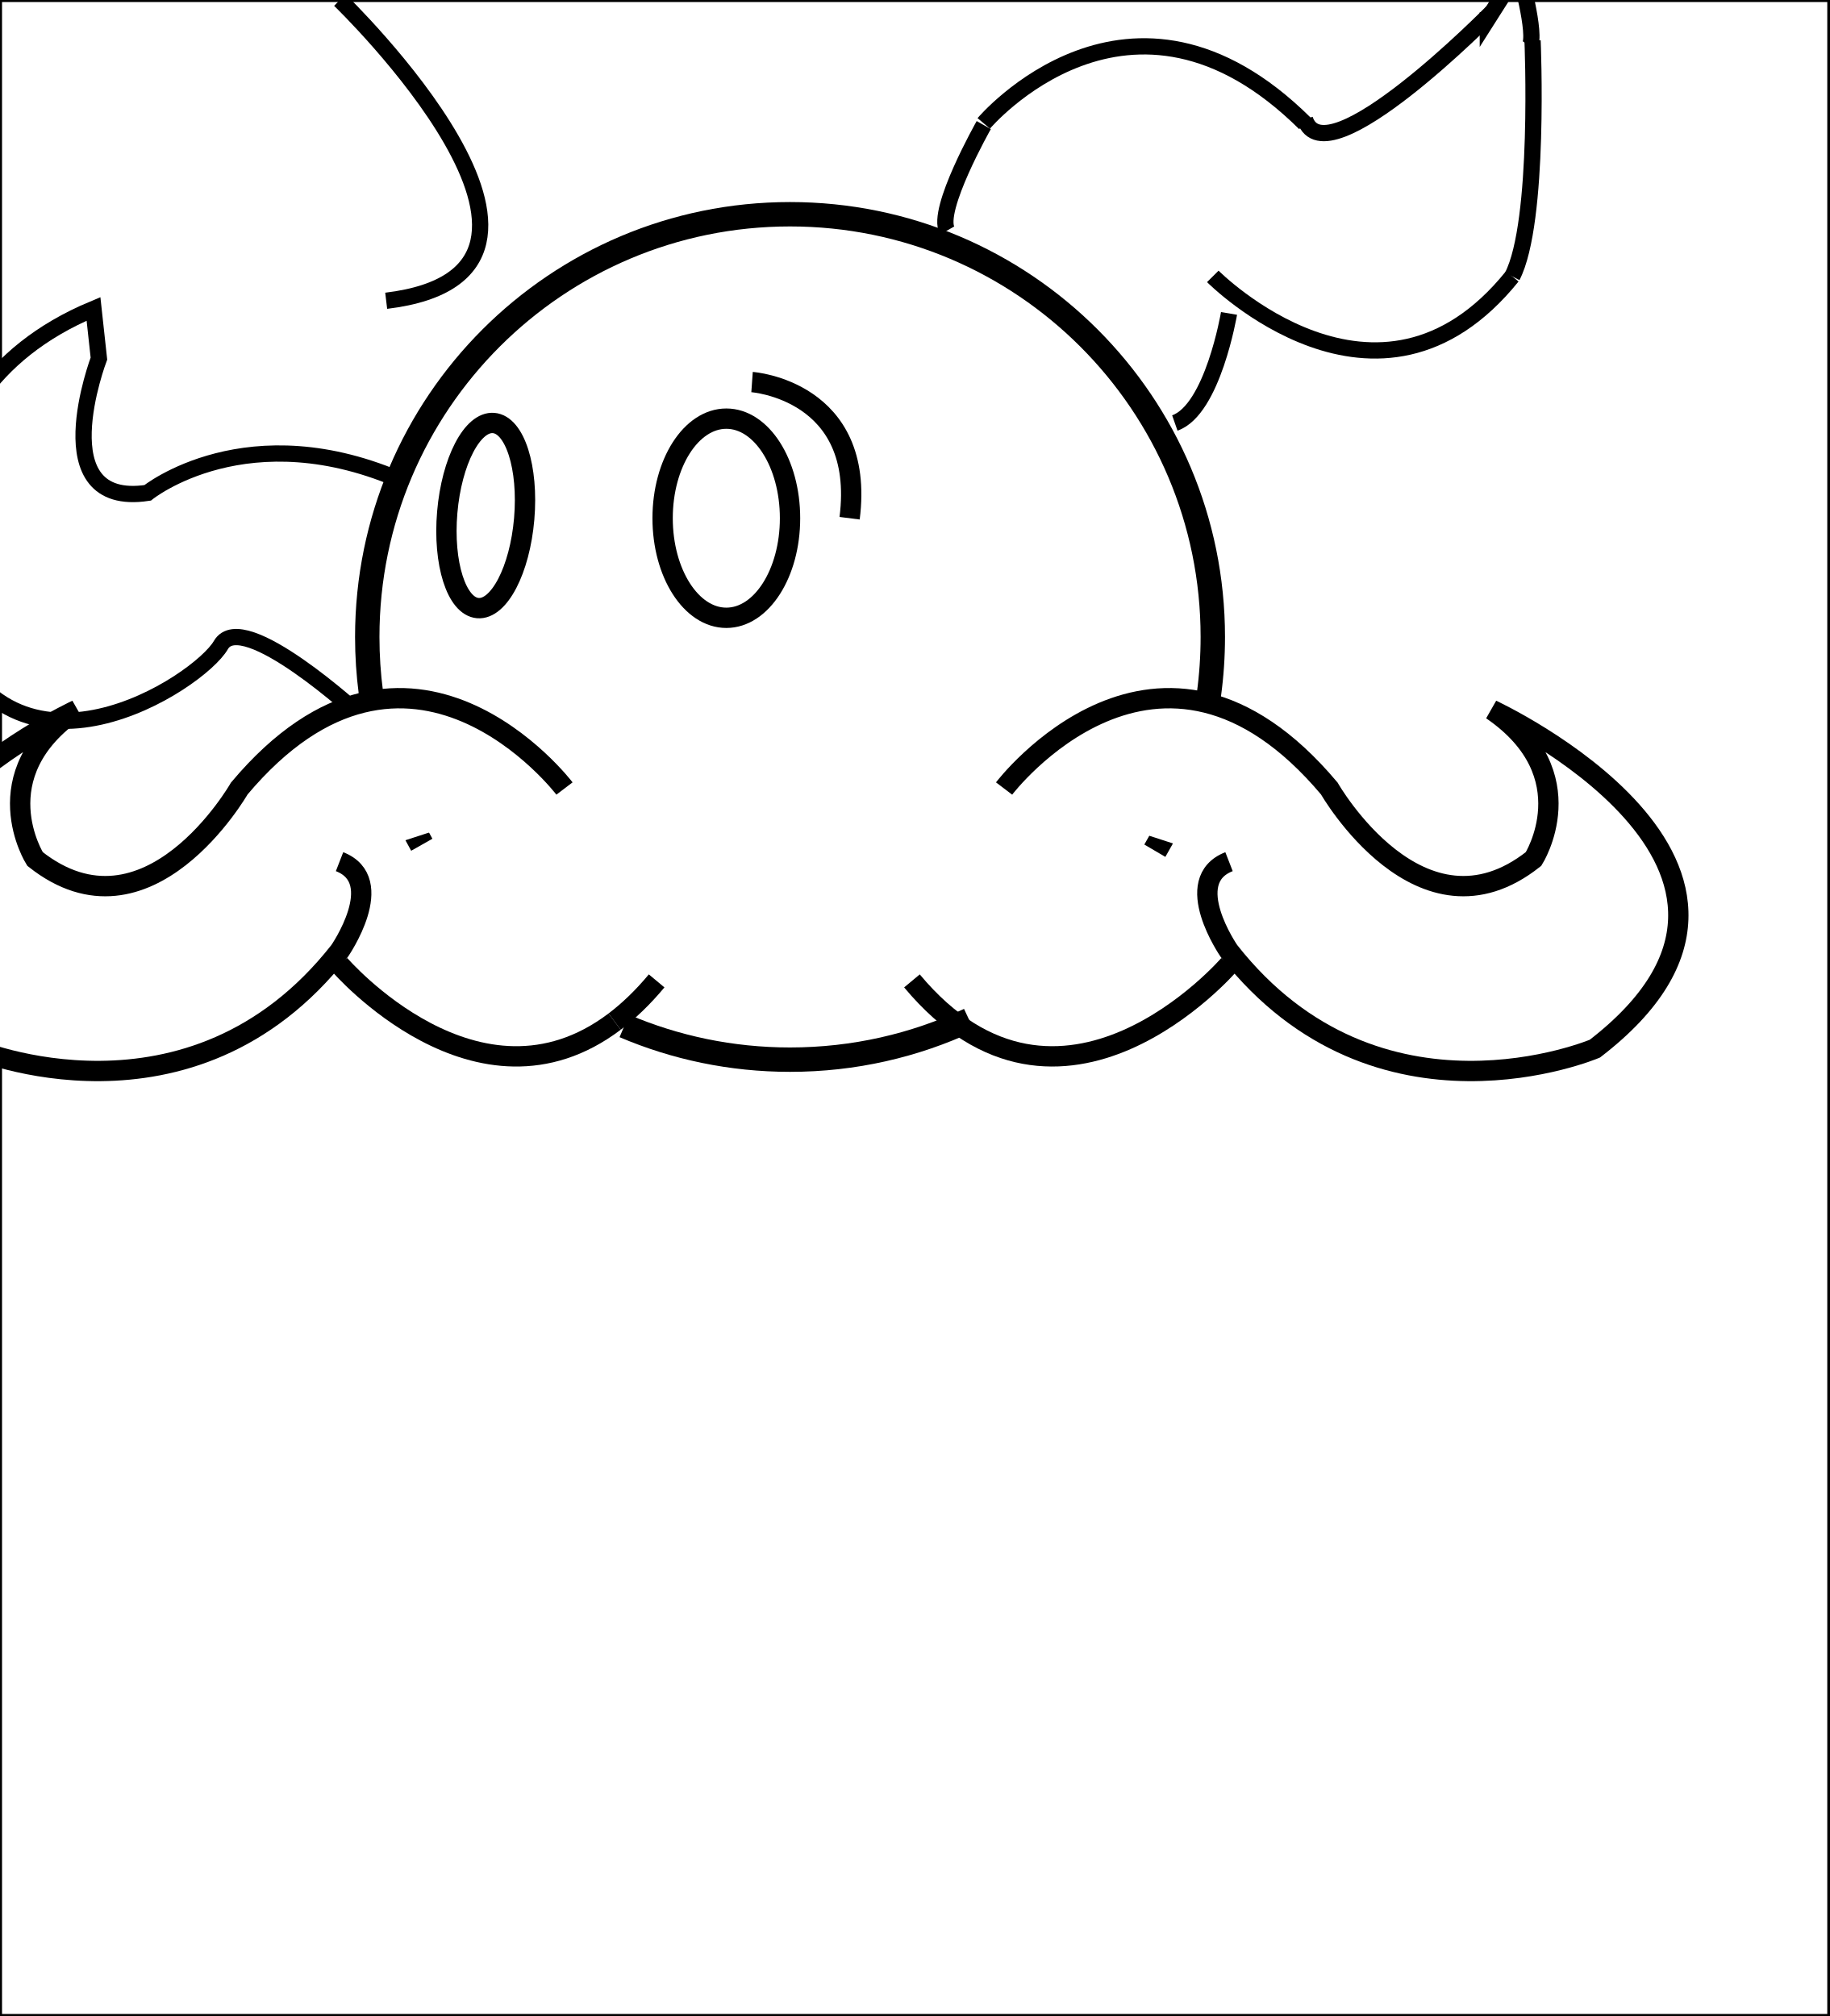
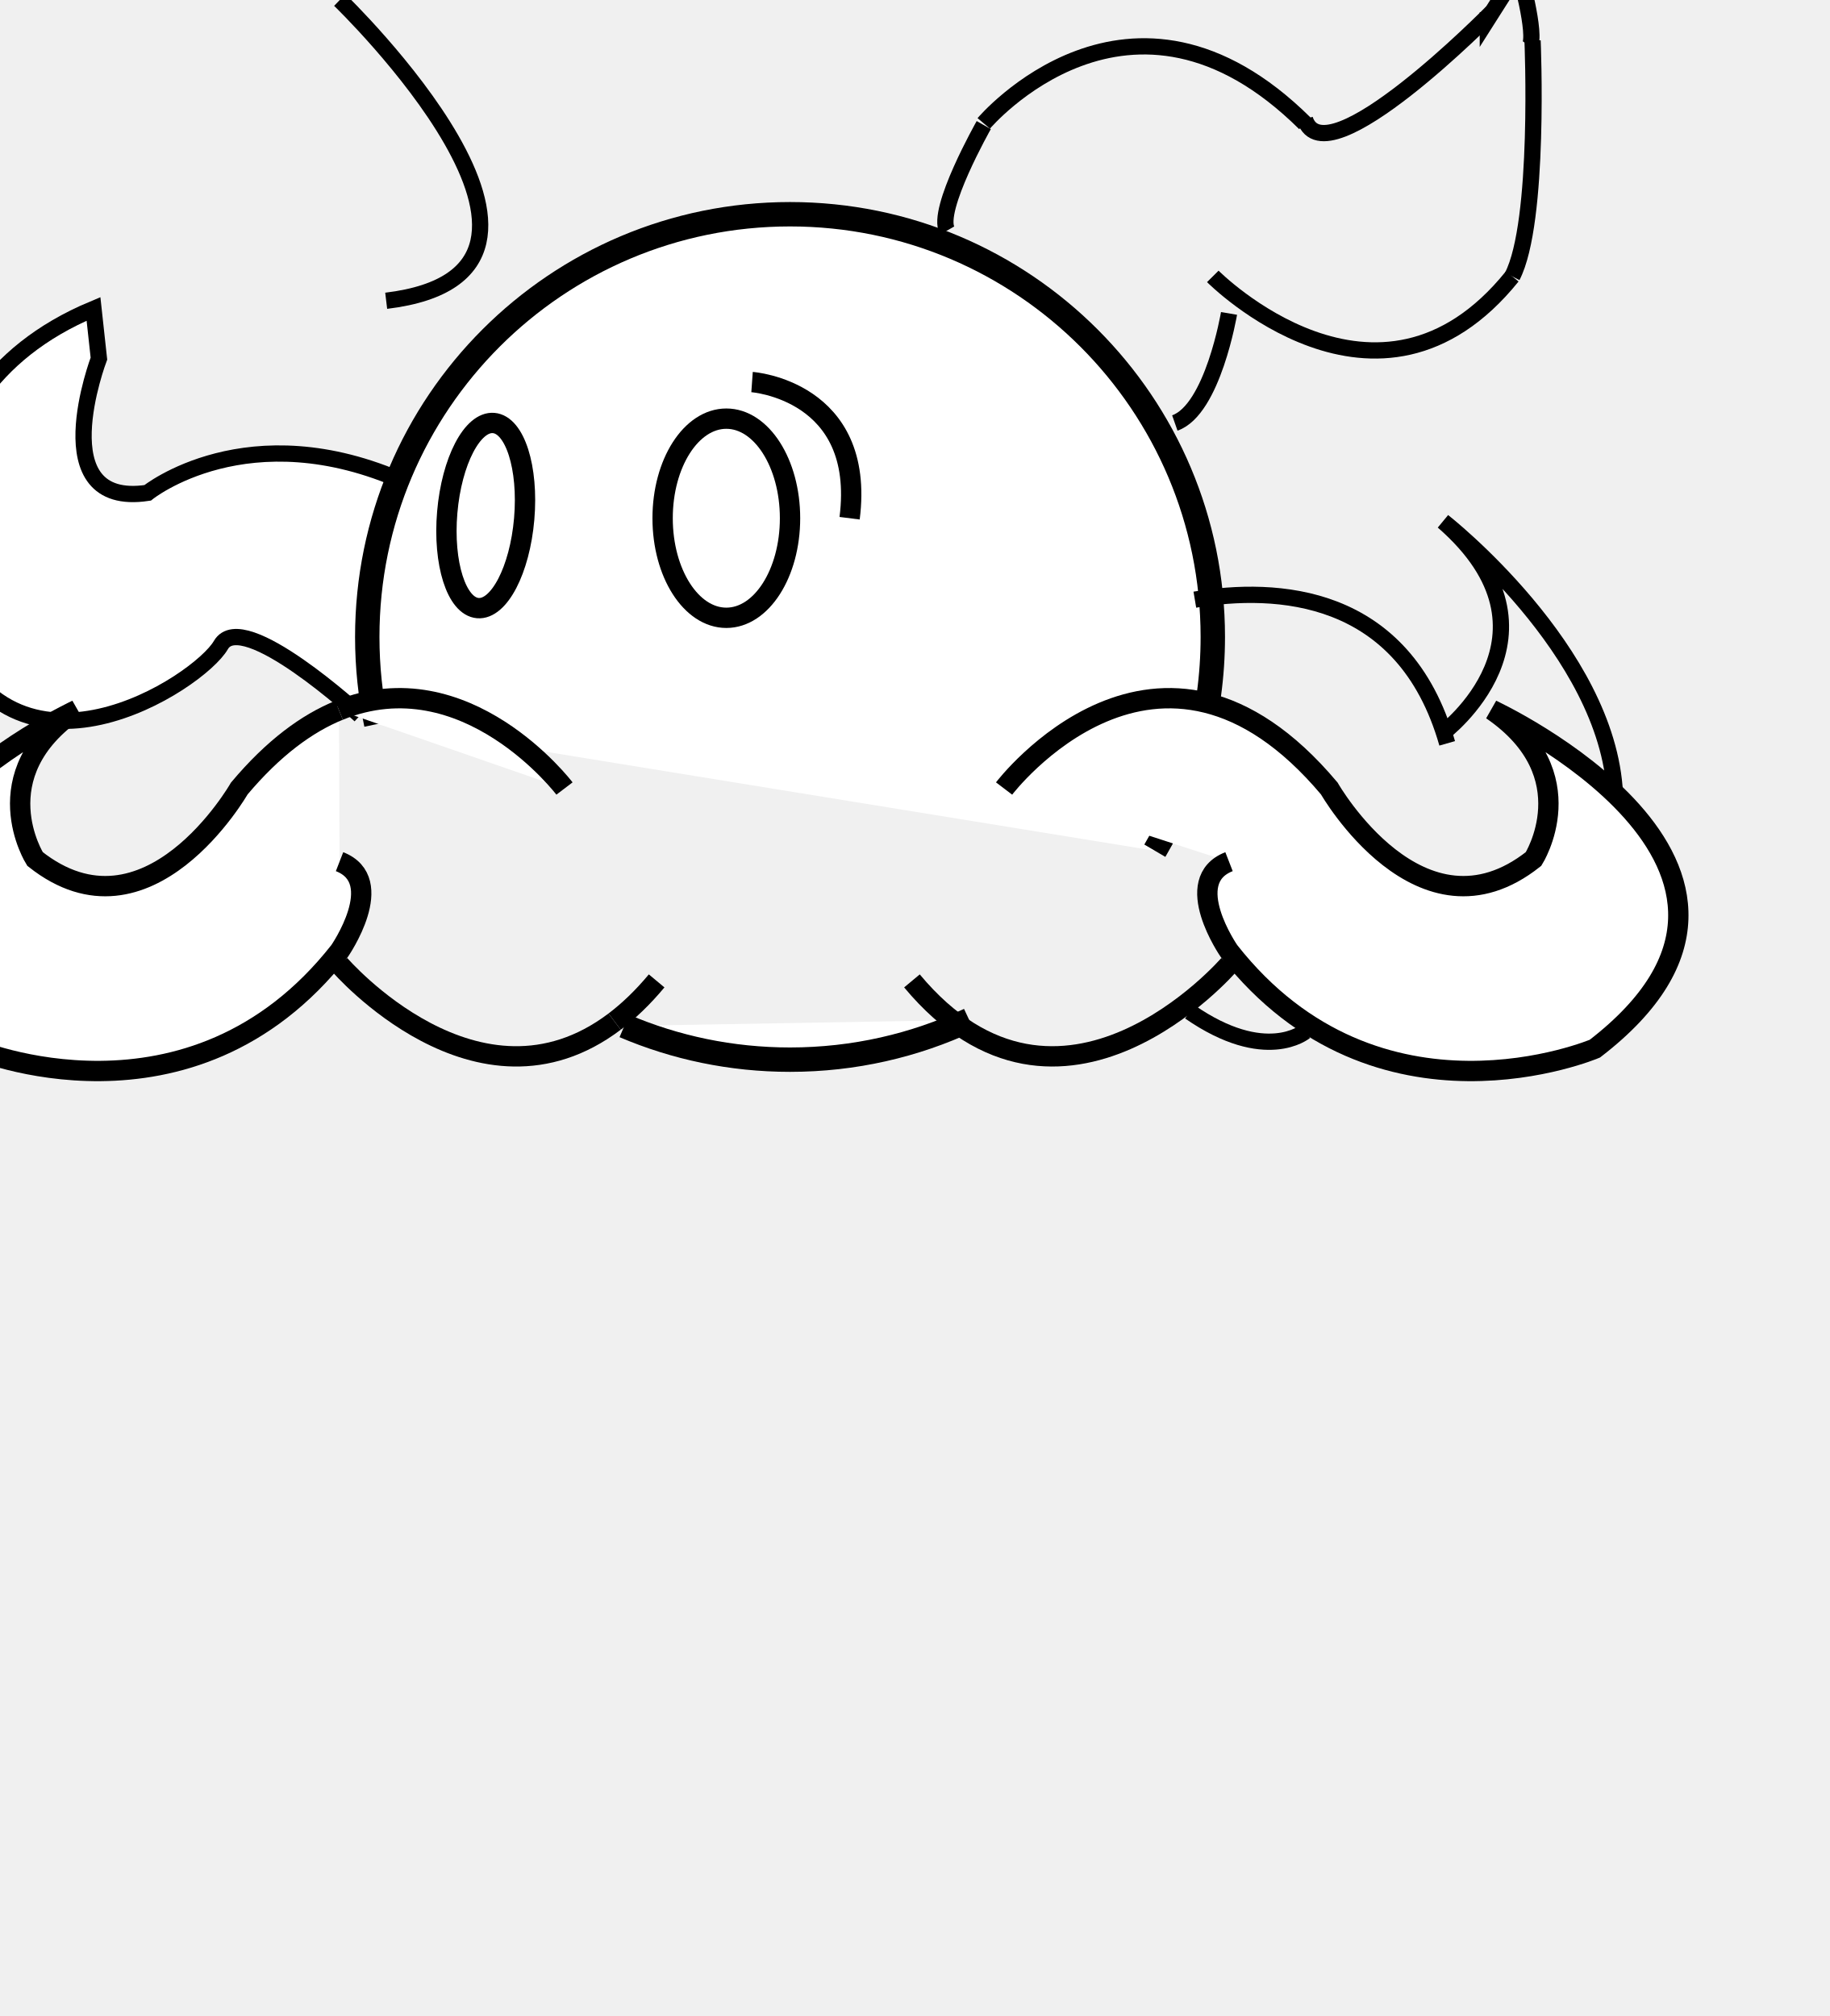
<svg xmlns="http://www.w3.org/2000/svg" version="1.1" x="0px" y="0px" width="450px" height="496px" viewBox="262.5 220.5 450 496" style="enable-background:new 262.5 220.5 450 496;" xml:space="preserve">
  <style type="text/css">

- 	.st0{display:none;fill:#FFFFFF;stroke:#000000;stroke-width:4;stroke-miterlimit:10;}
- 	.st1{fill:#FFFFFF;stroke:#000000;stroke-miterlimit:10;}
+ 	.st0{fill:#FFFFFF;stroke:#000000;stroke-miterlimit:10;}
+ 	.st1{display:inline;fill:none;stroke:#000000;stroke-width:5;stroke-miterlimit:10;}
	.st2{fill:none;stroke:#000000;stroke-width:5;stroke-miterlimit:10;}
	.st3{display:none;fill:#FFFFFF;stroke:#000000;stroke-miterlimit:10;}
- 	.st4{display:none;fill:none;stroke:#000000;stroke-width:5;stroke-miterlimit:10;}
- 	.st5{fill:#FFFFFF;stroke:#000000;stroke-width:6;stroke-miterlimit:10;}
- 	.st6{fill:none;stroke:#000000;stroke-width:4;stroke-miterlimit:10;}
- 	.st7{display:none;fill:none;stroke:#000000;stroke-width:4;stroke-miterlimit:10;}
- 	.st8{display:none;fill:none;stroke:#000000;stroke-miterlimit:10;}
- 	.st9{fill:#FFFFFF;stroke:#000000;stroke-width:5;stroke-miterlimit:10;}
- 	.st10{display:inline;fill:none;stroke:#000000;stroke-width:3;stroke-miterlimit:10;}
- 	.st11{display:inline;}
- 	.st12{display:inline;fill:#FFFFFF;stroke:#DDDDDD;stroke-miterlimit:10;}
- 	.st13{fill:#FFFFFF;stroke:#000000;stroke-width:4;stroke-miterlimit:10;}
- 	.st14{font-family:'Montserrat-Regular';}
- 	.st15{fill:#FFFFFF;stroke:#DDDDDD;stroke-miterlimit:10;}
- 	.st16{display:none;fill:#FFFFFF;stroke:#000000;stroke-width:5;stroke-miterlimit:10;}
- 	.st17{font-size:72;}
- 	.st18{fill:#FFFFFF;enable-background:new    ;}
- 	.st19{fill:#FF0000;stroke:#000000;stroke-miterlimit:10;}
- 	.st20{display:none;}
+ 	.st4{fill:#FFFFFF;stroke:#000000;stroke-width:6;stroke-miterlimit:10;}
+ 	.st5{display:inline;fill:none;stroke:#000000;stroke-width:4;stroke-miterlimit:10;}
+ 	.st6{display:inline;fill:#FFFFFF;stroke:#000000;stroke-width:5;stroke-miterlimit:10;}
+ 	.st7{fill:none;stroke:#000000;stroke-width:4;stroke-miterlimit:10;}
+ 	.st8{display:none;fill:none;stroke:#000000;stroke-width:4;stroke-miterlimit:10;}
+ 	.st9{display:none;fill:none;stroke:#000000;stroke-miterlimit:10;}
+ 	.st10{fill:#FFFFFF;stroke:#000000;stroke-width:5;stroke-miterlimit:10;}
+ 	.st11{display:inline;fill:none;stroke:#000000;stroke-width:3;stroke-miterlimit:10;}
+ 	.st12{display:inline;fill:#FFFFFF;stroke:#000000;stroke-width:4;stroke-miterlimit:10;}
+ 	.st13{display:inline;}
+ 	.st14{display:inline;fill:#FFFFFF;stroke:#DDDDDD;stroke-miterlimit:10;}
+ 	.st15{fill:#FFFFFF;stroke:#000000;stroke-width:4;stroke-miterlimit:10;}
+ 	.st16{font-family:'Montserrat-Regular';}
+ 	.st17{fill:#FFFFFF;stroke:#DDDDDD;stroke-miterlimit:10;}
+ 	.st18{font-size:72;}
+ 	.st19{fill:#FFFFFF;enable-background:new    ;}
+ 	.st20{fill:#FF0000;stroke:#000000;stroke-miterlimit:10;}
+ 	.st21{display:none;}

</style>
  <g id="Layer_1">
-     <g id="Layer_1_1_" class="st20">
-       <g class="st11">
+     <g id="Layer_1_1_" class="st21">
+       <g class="st13">
        <g id="Layer_3">
-           <path id="vecmap" class="st19" d="M500,153.169c167.093,0,302.543,135.452,302.543,302.542c0,29.067-4.101,57.182-11.754,83.789      c-4.146,14.411-9.335,28.387-15.479,41.828C727.601,685.718,622.271,758.252,500,758.253      c-129.085,0-239.288-80.847-282.741-194.661c-3.007-7.877-5.692-15.912-8.047-24.089c-7.651-26.608-11.754-54.725-11.754-83.792      C197.458,288.621,332.911,153.169,500,153.169z" />
+           <path id="vecmap" class="st20" d="M500,153.169c167.093,0,302.543,135.452,302.543,302.542c0,29.067-4.101,57.182-11.754,83.789      c-4.146,14.411-9.335,28.387-15.479,41.828C727.601,685.718,622.271,758.252,500,758.253      c-129.085,0-239.288-80.847-282.741-194.661c-3.007-7.877-5.692-15.912-8.047-24.089c-7.651-26.608-11.754-54.725-11.754-83.792      C197.458,288.621,332.911,153.169,500,153.169z" />
        </g>
-         <g class="st20">
-           <line class="st10" x1="770.5" y1="578.5" x2="223.421" y2="578.5" />
+         <g class="st21">
+           <line class="st11" x1="770.5" y1="578.5" x2="223.421" y2="578.5" />
        </g>
-         <g class="st20">
-           <line class="st10" x1="802.51" y1="459.527" x2="197.49" y2="459.527" />
+         <g class="st21">
+           <line class="st11" x1="802.51" y1="459.527" x2="197.49" y2="459.527" />
        </g>
        <g>
          <path d="M455.942,417.769l-14.328,37.872h-4.824l-11.949-31.032l-11.952,31.032h-4.824l-14.256-37.872h4.896l11.882,32.184      l12.168-32.184h4.393l12.096,32.184l12.024-32.184H455.942z" />
        </g>
        <g>
          <path d="M391.215,417.839l-14.328,37.872h-4.824l-11.952-31.032l-11.952,31.032h-4.822l-14.258-37.872h4.896l11.88,32.184      l12.168-32.184h4.392l12.099,32.184l12.021-32.184H391.215z" />
        </g>
        <g>
          <path d="M326.215,417.839l-14.328,37.872h-4.824l-11.952-31.032l-11.952,31.032h-4.824l-14.256-37.872h4.896l11.88,32.184      l12.168-32.184h4.392l12.099,32.184l12.021-32.184H326.215z" />
        </g>
        <g>
          <path d="M456.432,454.919c-0.745-0.77-1.116-1.703-1.116-2.811c0-1.104,0.371-2.024,1.116-2.771      c0.744-0.744,1.644-1.116,2.7-1.116c1.055,0,1.968,0.372,2.733,1.116c0.77,0.744,1.152,1.668,1.152,2.771      c0,1.105-0.385,2.041-1.152,2.811c-0.769,0.769-1.681,1.149-2.733,1.149C458.075,456.071,457.177,455.688,456.432,454.919z" />
        </g>
        <g>
          <path d="M520.392,435.406c0.646-1.484,1.451-2.759,2.412-3.813c0.959-1.058,2.207-2.255,3.743-3.603      c2.063-1.82,3.588-3.42,4.569-4.788c0.983-1.365,1.479-3.033,1.479-5.001c0-2.642-1.032-4.766-3.098-6.372      c-2.063-1.608-4.896-2.412-8.494-2.412c-5.952,0-10.537,1.941-13.752,5.832l-3.816-2.88c4.08-4.991,10.056-7.488,17.928-7.488      c5.041,0,9.063,1.128,12.063,3.384c3,2.257,4.5,5.305,4.5,9.146c0,1.969-0.324,3.705-0.975,5.22      c-0.646,1.512-1.438,2.797-2.376,3.852c-0.936,1.056-2.172,2.28-3.708,3.672c-2.063,1.872-3.601,3.541-4.605,5.004      c-1.008,1.465-1.515,3.276-1.515,5.438h-5.325C519.423,438.621,519.744,436.896,520.392,435.406z M519.423,454.952      c-0.723-0.741-1.08-1.617-1.08-2.628c0-1.056,0.357-1.932,1.08-2.628c0.721-0.692,1.604-1.044,2.663-1.044      c1.104,0,2.017,0.352,2.734,1.044c0.721,0.697,1.08,1.573,1.08,2.628c0,1.011-0.373,1.887-1.116,2.628      c-0.745,0.745-1.646,1.116-2.698,1.116C521.027,456.071,520.14,455.698,519.423,454.952z" />
        </g>
        <g>
          <path d="M561.892,435.406c0.646-1.484,1.451-2.759,2.412-3.813c0.959-1.058,2.207-2.255,3.743-3.603      c2.063-1.82,3.588-3.42,4.569-4.788c0.983-1.365,1.479-3.033,1.479-5.001c0-2.642-1.032-4.766-3.098-6.372      c-2.063-1.608-4.896-2.412-8.494-2.412c-5.952,0-10.537,1.941-13.752,5.832l-3.816-2.88c4.08-4.991,10.056-7.488,17.928-7.488      c5.041,0,9.063,1.128,12.063,3.384c3,2.257,4.5,5.305,4.5,9.146c0,1.969-0.324,3.705-0.975,5.22      c-0.646,1.512-1.438,2.797-2.376,3.852c-0.936,1.056-2.172,2.28-3.708,3.672c-2.063,1.872-3.601,3.541-4.605,5.004      c-1.008,1.465-1.515,3.276-1.515,5.438h-5.325C560.923,438.621,561.244,436.896,561.892,435.406z M560.923,454.952      c-0.723-0.741-1.08-1.617-1.08-2.628c0-1.056,0.357-1.932,1.08-2.628c0.721-0.692,1.604-1.044,2.663-1.044      c1.104,0,2.017,0.352,2.734,1.044c0.721,0.697,1.08,1.573,1.08,2.628c0,1.011-0.373,1.887-1.116,2.628      c-0.745,0.745-1.646,1.116-2.698,1.116C562.527,456.071,561.64,455.698,560.923,454.952z" />
        </g>
-         <g class="st20">
-           <path id="vecmap_1_" class="st11" d="M482.392,435.406c0.648-1.484,1.451-2.759,2.412-3.813      c0.959-1.058,2.207-2.255,3.744-3.603c2.063-1.82,3.588-3.42,4.569-4.788c0.983-1.365,1.479-3.033,1.479-5.001      c0-2.642-1.033-4.766-3.097-6.372c-2.064-1.608-4.896-2.412-8.495-2.412c-5.952,0-10.537,1.941-13.753,5.832l-3.815-2.88      c4.079-4.991,10.055-7.488,17.928-7.488c5.04,0,9.063,1.128,12.063,3.384c3,2.257,4.5,5.305,4.5,9.146      c0,1.969-0.324,3.705-0.975,5.22c-0.646,1.512-1.438,2.797-2.376,3.852c-0.936,1.056-2.172,2.28-3.708,3.672      c-2.063,1.872-3.6,3.541-4.605,5.004c-1.009,1.465-1.515,3.276-1.515,5.438h-5.326      C481.423,438.621,481.744,436.896,482.392,435.406z M481.423,454.952c-0.723-0.741-1.08-1.617-1.08-2.628      c0-1.056,0.357-1.932,1.08-2.628c0.72-0.692,1.605-1.044,2.661-1.044c1.104,0,2.019,0.352,2.736,1.044      c0.721,0.697,1.08,1.573,1.08,2.628c0,1.011-0.372,1.887-1.116,2.628c-0.745,0.745-1.645,1.116-2.7,1.116      C483.029,456.07,482.14,455.698,481.423,454.952z" />
+         <g class="st21">
+           <path id="vecmap_1_" class="st13" d="M482.392,435.406c0.648-1.484,1.451-2.759,2.412-3.813      c0.959-1.058,2.207-2.255,3.744-3.603c2.063-1.82,3.588-3.42,4.569-4.788c0.983-1.365,1.479-3.033,1.479-5.001      c0-2.642-1.033-4.766-3.097-6.372c-2.064-1.608-4.896-2.412-8.495-2.412c-5.952,0-10.537,1.941-13.753,5.832l-3.815-2.88      c4.079-4.991,10.055-7.488,17.928-7.488c5.04,0,9.063,1.128,12.063,3.384c3,2.257,4.5,5.305,4.5,9.146      c0,1.969-0.324,3.705-0.975,5.22c-0.646,1.512-1.438,2.797-2.376,3.852c-0.936,1.056-2.172,2.28-3.708,3.672      c-2.063,1.872-3.6,3.541-4.605,5.004c-1.009,1.465-1.515,3.276-1.515,5.438h-5.326      C481.423,438.621,481.744,436.896,482.392,435.406z M481.423,454.952c-0.723-0.741-1.08-1.617-1.08-2.628      c0-1.056,0.357-1.932,1.08-2.628c0.72-0.692,1.605-1.044,2.661-1.044c1.104,0,2.019,0.352,2.736,1.044      c0.721,0.697,1.08,1.573,1.08,2.628c0,1.011-0.372,1.887-1.116,2.628c-0.745,0.745-1.645,1.116-2.7,1.116      C483.029,456.07,482.14,455.698,481.423,454.952z" />
        </g>
-         <g class="st20">
-           <path class="st11" d="M592.431,454.919c-0.744-0.77-1.115-1.703-1.115-2.811c0-1.104,0.371-2.024,1.115-2.771      c0.744-0.744,1.645-1.116,2.7-1.116c1.055,0,1.968,0.372,2.733,1.116c0.77,0.744,1.151,1.668,1.151,2.771      c0,1.105-0.385,2.041-1.151,2.811c-0.769,0.769-1.681,1.149-2.733,1.149C594.076,456.071,593.177,455.688,592.431,454.919z" />
+         <g class="st21">
+           <path class="st13" d="M592.431,454.919c-0.744-0.77-1.115-1.703-1.115-2.811c0-1.104,0.371-2.024,1.115-2.771      c0.744-0.744,1.645-1.116,2.7-1.116c1.055,0,1.968,0.372,2.733,1.116c0.77,0.744,1.151,1.668,1.151,2.771      c0,1.105-0.385,2.041-1.151,2.811c-0.769,0.769-1.681,1.149-2.733,1.149C594.076,456.071,593.177,455.688,592.431,454.919z" />
        </g>
-         <g class="st20">
-           <path class="st11" d="M613.279,453.62c-2.951-1.631-5.268-3.924-6.947-6.876c-1.681-2.949-2.52-6.272-2.52-9.972      c0-3.696,0.839-7.008,2.52-9.936c1.683-2.93,3.996-5.208,6.947-6.84c2.953-1.631,6.301-2.448,10.045-2.448      c3.267,0,6.183,0.637,8.748,1.908c2.566,1.271,4.596,3.132,6.084,5.577l-3.813,2.595c-1.248-1.872-2.832-3.276-4.752-4.215      c-1.923-0.936-4.011-1.401-6.267-1.401c-2.733,0-5.197,0.61-7.381,1.836c-2.184,1.224-3.887,2.964-5.111,5.22      c-1.225,2.257-1.836,4.824-1.836,7.704c0,2.928,0.611,5.508,1.836,7.74c1.228,2.229,2.931,3.96,5.111,5.184      c2.186,1.227,4.646,1.836,7.381,1.836c2.256,0,4.344-0.456,6.267-1.368c1.92-0.908,3.504-2.304,4.752-4.176l3.813,2.592      c-1.488,2.448-3.525,4.312-6.12,5.58c-2.593,1.272-5.497,1.908-8.712,1.908C619.58,456.071,616.232,455.256,613.279,453.62z" />
+         <g class="st21">
+           <path class="st13" d="M613.279,453.62c-2.951-1.631-5.268-3.924-6.947-6.876c-1.681-2.949-2.52-6.272-2.52-9.972      c0-3.696,0.839-7.008,2.52-9.936c1.683-2.93,3.996-5.208,6.947-6.84c2.953-1.631,6.301-2.448,10.045-2.448      c3.267,0,6.183,0.637,8.748,1.908c2.566,1.271,4.596,3.132,6.084,5.577l-3.813,2.595c-1.248-1.872-2.832-3.276-4.752-4.215      c-1.923-0.936-4.011-1.401-6.267-1.401c-2.733,0-5.197,0.61-7.381,1.836c-2.184,1.224-3.887,2.964-5.111,5.22      c-1.225,2.257-1.836,4.824-1.836,7.704c0,2.928,0.611,5.508,1.836,7.74c1.228,2.229,2.931,3.96,5.111,5.184      c2.186,1.227,4.646,1.836,7.381,1.836c2.256,0,4.344-0.456,6.267-1.368c1.92-0.908,3.504-2.304,4.752-4.176l3.813,2.592      c-1.488,2.448-3.525,4.312-6.12,5.58c-2.593,1.272-5.497,1.908-8.712,1.908C619.58,456.071,616.232,455.256,613.279,453.62z" />
        </g>
-         <g class="st20">
-           <path class="st11" d="M656.279,453.62c-2.951-1.631-5.268-3.924-6.947-6.876c-1.681-2.949-2.52-6.272-2.52-9.972      c0-3.696,0.839-7.008,2.52-9.936c1.683-2.93,3.996-5.208,6.947-6.84c2.953-1.631,6.301-2.448,10.045-2.448      c3.267,0,6.183,0.637,8.748,1.908c2.566,1.271,4.596,3.132,6.084,5.577l-3.813,2.595c-1.248-1.872-2.832-3.276-4.752-4.215      c-1.923-0.936-4.011-1.401-6.267-1.401c-2.733,0-5.197,0.61-7.381,1.836c-2.184,1.224-3.887,2.964-5.111,5.22      c-1.225,2.257-1.836,4.824-1.836,7.704c0,2.928,0.611,5.508,1.836,7.74c1.228,2.229,2.931,3.96,5.111,5.184      c2.186,1.227,4.646,1.836,7.381,1.836c2.256,0,4.344-0.456,6.267-1.368c1.92-0.908,3.504-2.304,4.752-4.176l3.813,2.592      c-1.488,2.448-3.525,4.312-6.12,5.58c-2.593,1.272-5.497,1.908-8.712,1.908C662.58,456.071,659.232,455.256,656.279,453.62z" />
+         <g class="st21">
+           <path class="st13" d="M656.279,453.62c-2.951-1.631-5.268-3.924-6.947-6.876c-1.681-2.949-2.52-6.272-2.52-9.972      c0-3.696,0.839-7.008,2.52-9.936c1.683-2.93,3.996-5.208,6.947-6.84c2.953-1.631,6.301-2.448,10.045-2.448      c3.267,0,6.183,0.637,8.748,1.908c2.566,1.271,4.596,3.132,6.084,5.577l-3.813,2.595c-1.248-1.872-2.832-3.276-4.752-4.215      c-1.923-0.936-4.011-1.401-6.267-1.401c-2.733,0-5.197,0.61-7.381,1.836c-2.184,1.224-3.887,2.964-5.111,5.22      c-1.225,2.257-1.836,4.824-1.836,7.704c0,2.928,0.611,5.508,1.836,7.74c1.228,2.229,2.931,3.96,5.111,5.184      c2.186,1.227,4.646,1.836,7.381,1.836c2.256,0,4.344-0.456,6.267-1.368c1.92-0.908,3.504-2.304,4.752-4.176l3.813,2.592      c-1.488,2.448-3.525,4.312-6.12,5.58c-2.593,1.272-5.497,1.908-8.712,1.908C662.58,456.071,659.232,455.256,656.279,453.62z" />
        </g>
-         <g class="st20">
-           <path class="st11" d="M698.279,453.62c-2.951-1.631-5.268-3.924-6.947-6.876c-1.681-2.949-2.52-6.272-2.52-9.972      c0-3.696,0.839-7.008,2.52-9.936c1.683-2.93,3.996-5.208,6.947-6.84c2.953-1.631,6.301-2.448,10.045-2.448      c3.267,0,6.183,0.637,8.748,1.908c2.566,1.271,4.596,3.132,6.084,5.577l-3.813,2.595c-1.248-1.872-2.832-3.276-4.752-4.215      c-1.923-0.936-4.011-1.401-6.267-1.401c-2.733,0-5.197,0.61-7.381,1.836c-2.184,1.224-3.887,2.964-5.111,5.22      c-1.225,2.257-1.836,4.824-1.836,7.704c0,2.928,0.611,5.508,1.836,7.74c1.228,2.229,2.931,3.96,5.111,5.184      c2.186,1.227,4.646,1.836,7.381,1.836c2.256,0,4.344-0.456,6.267-1.368c1.92-0.908,3.504-2.304,4.752-4.176l3.813,2.592      c-1.488,2.448-3.525,4.312-6.12,5.58c-2.593,1.272-5.497,1.908-8.712,1.908C704.58,456.071,701.232,455.256,698.279,453.62z" />
+         <g class="st21">
+           <path class="st13" d="M698.279,453.62c-2.951-1.631-5.268-3.924-6.947-6.876c-1.681-2.949-2.52-6.272-2.52-9.972      c0-3.696,0.839-7.008,2.52-9.936c1.683-2.93,3.996-5.208,6.947-6.84c2.953-1.631,6.301-2.448,10.045-2.448      c3.267,0,6.183,0.637,8.748,1.908c2.566,1.271,4.596,3.132,6.084,5.577l-3.813,2.595c-1.248-1.872-2.832-3.276-4.752-4.215      c-1.923-0.936-4.011-1.401-6.267-1.401c-2.733,0-5.197,0.61-7.381,1.836c-2.184,1.224-3.887,2.964-5.111,5.22      c-1.225,2.257-1.836,4.824-1.836,7.704c0,2.928,0.611,5.508,1.836,7.74c1.228,2.229,2.931,3.96,5.111,5.184      c2.186,1.227,4.646,1.836,7.381,1.836c2.256,0,4.344-0.456,6.267-1.368c1.92-0.908,3.504-2.304,4.752-4.176l3.813,2.592      c-1.488,2.448-3.525,4.312-6.12,5.58c-2.593,1.272-5.497,1.908-8.712,1.908C704.58,456.071,701.232,455.256,698.279,453.62z" />
        </g>
      </g>
-       <g class="st11">
+       <g class="st13">
        <path d="M250.5,396.779h4.752v67.394H250.5V396.779z" />
      </g>
      <div class="typewriter">
        <text transform="matrix(1 0 0 1 264.0769 578.5002)" font-family="'Montserrat-Regular'" font-size="72" startOffset="0">
				www.???.com</text>
      </div>
    </g>
-     <g id="Layer_2" class="st20">
-       <g class="st11">
-         <path class="st15" d="M475.769,419.01c1.624-0.233,3.299-0.395,5.076-0.395c1.643,0,3.193,0.142,4.695,0.345     c0.702-0.1,1.414-0.166,2.143-0.216c-9.864-11.001-21.809-19.28-35.887-24.768c-14.363-5.595-33.193-11.265-56.483-17.012     c-19.661-4.837-35.315-9.302-46.957-13.384c-11.643-4.083-21.322-9.98-29.032-17.693c-7.717-7.713-11.567-17.922-11.567-30.623     c0-16.937,7.026-30.772,21.094-41.515c14.065-10.731,35-16.104,62.839-16.104c14.509,0,29.327,2.197,44.458,6.578     c15.118,4.387,29.334,10.965,42.644,19.734l11.341-26.768c-12.7-8.769-27.75-15.65-45.141-20.643     c-17.391-4.989-35.162-7.485-53.302-7.485c-26.017,0-47.8,3.936-65.338,11.796c-17.537,7.867-30.545,18.374-39.014,31.529     c-8.467,13.157-12.704,27.752-12.704,43.782c0,19.664,5.062,35.237,15.202,46.729c10.129,11.498,22.302,20.039,36.516,25.635     c14.214,5.598,33.271,11.42,57.165,17.466c19.963,4.843,35.544,9.303,46.729,13.384c6.707,2.441,12.577,5.724,17.993,9.464     c5.076-6.116,12.785-10.232,23.153-10.232C472.939,418.615,474.343,418.824,475.769,419.01z" />
+     <g id="Layer_2" class="st21">
+       <g class="st13">
+         <path class="st17" d="M475.769,419.01c1.624-0.233,3.299-0.395,5.076-0.395c1.643,0,3.193,0.142,4.695,0.345     c0.702-0.1,1.414-0.166,2.143-0.216c-9.864-11.001-21.809-19.28-35.887-24.768c-14.363-5.595-33.193-11.265-56.483-17.012     c-19.661-4.837-35.315-9.302-46.957-13.384c-11.643-4.083-21.322-9.98-29.032-17.693c-7.717-7.713-11.567-17.922-11.567-30.623     c0-16.937,7.026-30.772,21.094-41.515c14.065-10.731,35-16.104,62.839-16.104c14.509,0,29.327,2.197,44.458,6.578     c15.118,4.387,29.334,10.965,42.644,19.734l11.341-26.768c-12.7-8.769-27.75-15.65-45.141-20.643     c-17.391-4.989-35.162-7.485-53.302-7.485c-26.017,0-47.8,3.936-65.338,11.796c-17.537,7.867-30.545,18.374-39.014,31.529     c-8.467,13.157-12.704,27.752-12.704,43.782c0,19.664,5.062,35.237,15.202,46.729c10.129,11.498,22.302,20.039,36.516,25.635     c14.214,5.598,33.271,11.42,57.165,17.466c19.963,4.843,35.544,9.303,46.729,13.384c6.707,2.441,12.577,5.724,17.993,9.464     c5.076-6.116,12.785-10.232,23.153-10.232C472.939,418.615,474.343,418.824,475.769,419.01z" />
      </g>
-       <text transform="matrix(1 0 0 1 316.4998 471.5002)" class="st18 st14 st17">D</text>
-       <g class="st11">
-         <path class="st15" d="M404.438,389.315h129.296c33.573,0,63.215,6.734,88.925,20.189c25.702,13.461,45.664,32.211,59.892,56.258     c14.208,24.041,21.313,51.492,21.313,82.341c0,30.846-7.105,58.295-21.313,82.342c-14.228,24.045-34.188,42.799-59.892,56.256     c-25.71,13.463-55.352,20.191-88.925,20.191H404.438V389.315z M531.927,677.862c27.818,0,52.169-5.521,73.041-16.565     c20.872-11.039,37.043-26.314,48.538-45.818c11.495-19.506,17.242-41.969,17.242-67.373c0-25.41-5.747-47.865-17.242-67.377     c-11.495-19.506-27.666-34.771-48.538-45.816c-20.872-11.04-45.223-16.561-73.041-16.561h-93.914v259.512L531.927,677.862     L531.927,677.862z" />
+       <text transform="matrix(1 0 0 1 316.4998 471.5002)" class="st19 st16 st18">D</text>
+       <g class="st13">
+         <path class="st17" d="M404.438,389.315h129.296c33.573,0,63.215,6.734,88.925,20.189c25.702,13.461,45.664,32.211,59.892,56.258     c14.208,24.041,21.313,51.492,21.313,82.341c0,30.846-7.105,58.295-21.313,82.342c-14.228,24.045-34.188,42.799-59.892,56.256     c-25.71,13.463-55.352,20.191-88.925,20.191H404.438V389.315z M531.927,677.862c27.818,0,52.169-5.521,73.041-16.565     c20.872-11.039,37.043-26.314,48.538-45.818c11.495-19.506,17.242-41.969,17.242-67.373c0-25.41-5.747-47.865-17.242-67.377     c-11.495-19.506-27.666-34.771-48.538-45.816c-20.872-11.04-45.223-16.561-73.041-16.561h-93.914v259.512L531.927,677.862     L531.927,677.862z" />
      </g>
-       <path class="st12" d="M398.927,387.645" />
+       <path class="st14" d="M398.927,387.645" />
    </g>
-     <path class="st5" d="M545.916,471.437" />
-     <rect x="262.5" y="220.5" class="st1" width="450" height="496" />
-     <path class="st1" d="M349.833,357.831c0,0-30-32.995-58.667-9.831" />
-     <path class="st13" d="M351.083,396.498c0,0-28.917-26.577-34.25-17.289s-51.333,39.293-68-4.709c0,0-16-55.998,36.667-78   l1.333,12.222c0,0-14.036,36.955,11.982,33.032c0,0,24.684-19.923,63.351-2.59" />
+     <path class="st4" d="M545.916,471.437" />
+     <path class="st0" d="M349.833,357.831c0,0-30-32.995-58.667-9.831" />
+     <path class="st15" d="M351.083,396.498c0,0-28.917-26.577-34.25-17.289s-51.333,39.293-68-4.709c0,0-16-55.998,36.667-78   l1.333,12.222c0,0-14.036,36.955,11.982,33.032c0,0,24.684-19.923,63.351-2.59" />
  </g>
  <g id="Layer_2_1_">
-     <path class="st5" d="M366.258,428.337c-8.54-15.098-13.415-32.543-13.415-51.127c0-57.438,46.563-104,104-104s104,46.563,104,104   c0,19.188-5.197,37.163-14.26,52.593" />
-     <path class="st5" d="M367.72,430.84" />
-     <path class="st5" d="M500.916,471.437c-13.382,6.27-28.318,9.772-44.072,9.772c-14.468,0-28.246-2.954-40.763-8.292" />
+     <path class="st4" d="M355.063,398.683c-1.455-6.929-2.22-14.112-2.22-21.474c0-57.438,46.563-104,104-104s104,46.563,104,104   c0,19.188-5.197,37.163-14.26,52.593" />
+     <path class="st4" d="M352.844,397.842" />
+     <path class="st4" d="M367.72,430.84" />
+     <path class="st4" d="M500.916,471.437c-13.382,6.27-28.318,9.772-44.072,9.772c-14.468,0-28.246-2.954-40.763-8.292" />
    <path class="st3" d="M416.5,400.209c0,0-26-78.709-89-33.709c0,0-40,67-77,19c0,0-18-68,54-78c0,0,41-26-25-42   c0,0,115-0.681,44,68.66" />
-     <path class="st8" d="M284.5,355.5c0,0,45-110.681,158-29.34" />
-     <ellipse class="st9" cx="441.172" cy="348" rx="15.672" ry="24.5" />
-     <ellipse transform="matrix(0.9963 0.0855 -0.0855 0.9963 31.0975 -31.3889)" class="st9" cx="382" cy="347.355" rx="9.5" ry="22.854" />
-     <path class="st9" d="M447.5,314.5c0,0,28,2,24,33.5" />
-     <path class="st16" d="M343.747,389.495c-1.113,14.593-7.819,25.98-14.978,25.435c-7.159-0.546-12.06-12.819-10.946-27.412   c1.113-14.594,7.819-25.98,14.978-25.435c0.65,0.05,1.282,0.196,1.893,0.432C340.801,364.879,344.76,376.228,343.747,389.495z" />
-     <ellipse transform="matrix(0.9971 0.0761 -0.0761 0.9971 30.4533 -23.9683)" class="st0" cx="329.84" cy="387.753" rx="5" ry="9.18" />
-     <path class="st7" d="M332.758,415.234c0,0,48.622-6.32,47.903,9.672" />
-     <path class="st4" d="M336.905,363.5c0,0,28.833,21.348,38.095,3.564" />
-     <path class="st7" d="M391.667,288.5c0,0-53.167,53-91.167,0" />
-     <path class="st7" d="M311.5,224.5c0,0,52,38.418-11,52.709" />
-     <path class="st6" d="M346.083,220.5c0,0,69.417,67,11.417,74" />
-     <path class="st6" d="M583.5,250.855c-43-42.646-79,0-79,0" />
-     <path class="st6" d="M560.844,288.5c0,0,40.656,41,73.656,0" />
-     <path class="st6" d="M629.5,223.5c0,0-41,41.709-46,26.354" />
-     <path class="st6" d="M639.5,230.5c0,0,1.921,44.661-5,58" />
-     <path class="st6" d="M564.833,297.612c0,0-4,23.693-13.333,26.958" />
-     <path class="st6" d="M504.5,251.271c0,0-11.861,20.939-9,25.938" />
-     <path class="st6" d="M628.5,223.5v1.667l7.622-12c0,0,4.534,16,2.623,18.667" />
-     <path class="st9" d="M509.5,414.499c0,0,38-50,80,0c0,0,22.49,39.333,50.245,17.333c0,0,13.088-20.667-10.245-36.667   c0,0,83.333,38.667,25.333,83.333c0,0-53.334,22.667-90-24c0,0-12-17.334,0-22.001" />
+     <path class="st9" d="M284.5,355.5c0,0,45-110.681,158-29.34" />
+     <ellipse class="st10" cx="441.172" cy="348" rx="15.672" ry="24.5" />
+     <ellipse transform="matrix(0.9963 0.0855 -0.0855 0.9963 31.0975 -31.3889)" class="st10" cx="382" cy="347.355" rx="9.5" ry="22.854" />
+     <path class="st10" d="M447.5,314.5c0,0,28,2,24,33.5" />
+     <path class="st8" d="M391.667,288.5c0,0-53.167,53-91.167,0" />
+     <path class="st8" d="M311.5,224.5c0,0,52,38.418-11,52.709" />
+     <path class="st7" d="M346.083,220.5c0,0,69.417,67,11.417,74" />
+     <path class="st7" d="M583.5,250.855c-43-42.646-79,0-79,0" />
+     <path class="st7" d="M560.844,288.5c0,0,40.656,41,73.656,0" />
+     <path class="st7" d="M629.5,223.5c0,0-41,41.709-46,26.354" />
+     <path class="st7" d="M639.5,230.5c0,0,1.921,44.661-5,58" />
+     <path class="st7" d="M564.833,297.612c0,0-4,23.693-13.333,26.958" />
+     <path class="st7" d="M504.5,251.271c0,0-11.861,20.939-9,25.938" />
+     <path class="st7" d="M628.5,223.5v1.667l7.622-12c0,0,4.534,16,2.623,18.667" />
+     <path class="st10" d="M509.5,414.499c0,0,38-50,80,0c0,0,22.49,39.333,50.245,17.333c0,0,13.088-20.667-10.245-36.667   c0,0,83.333,38.667,25.333,83.333c0,0-53.334,22.667-90-24c0,0-12-17.334,0-22.001" />
    <path class="st2" d="M564.833,457.831c0,0-41.333,48-78,4" />
-     <path class="st9" d="M401.36,414.499c0,0-38-50-80,0c0,0-22.49,39.333-50.245,17.333c0,0-13.088-20.667,10.245-36.667   c0,0-83.333,38.667-25.333,83.333c0,0,53.334,22.667,90-24c0,0,12-17.334,0-22.001" />
+     <path class="st10" d="M345.9,395.261c-7.835,3.191-16.107,9.199-24.54,19.238c0,0-22.49,39.333-50.245,17.333   c0,0-13.088-20.667,10.245-36.667c0,0-83.333,38.667-25.333,83.333c0,0,53.334,22.667,90-24c0,0,12-17.334,0-22.001" />
+     <path class="st10" d="M401.36,414.499c0,0-24.272-31.938-55.46-19.238" />
    <path class="st2" d="M413.693,471.848c3.46-2.616,6.918-5.917,10.334-10.017" />
    <path class="st2" d="M346.027,457.831c0,0,33.988,39.471,67.666,14.017" />
+     <g class="st21">
+       <path class="st6" d="M343.747,389.495c-1.113,14.593-7.819,25.98-14.978,25.435c-7.159-0.546-12.06-12.819-10.946-27.412    c1.113-14.594,7.819-25.98,14.978-25.435c0.65,0.05,1.282,0.196,1.893,0.432C340.801,364.879,344.76,376.228,343.747,389.495z" />
+       <ellipse transform="matrix(0.9971 0.0761 -0.0761 0.9971 30.4533 -23.9683)" class="st12" cx="329.84" cy="387.753" rx="5" ry="9.18" />
+       <path class="st5" d="M332.758,415.234c0,0,48.622-6.32,47.903,9.672" />
+       <path class="st1" d="M336.905,363.5c0,0,28.833,21.348,38.095,3.564" />
+     </g>
+     <path class="st7" d="M539.5,372.5" />
+     <path class="st7" d="M618.5,403.387c-10.667-37.41-42.225-38.667-62.076-35.349" />
+     <path class="st7" d="M611.322,480.01" />
+     <path class="st7" d="M617.5,400.77c0,0,32-24.089,0-51.978c0,0,40.568,31.727,42.256,66.987" />
+     <path class="st7" d="M583.5,474.323c0,0-9.666,8.05-28.333-4.886" />
  </g>
</svg>
